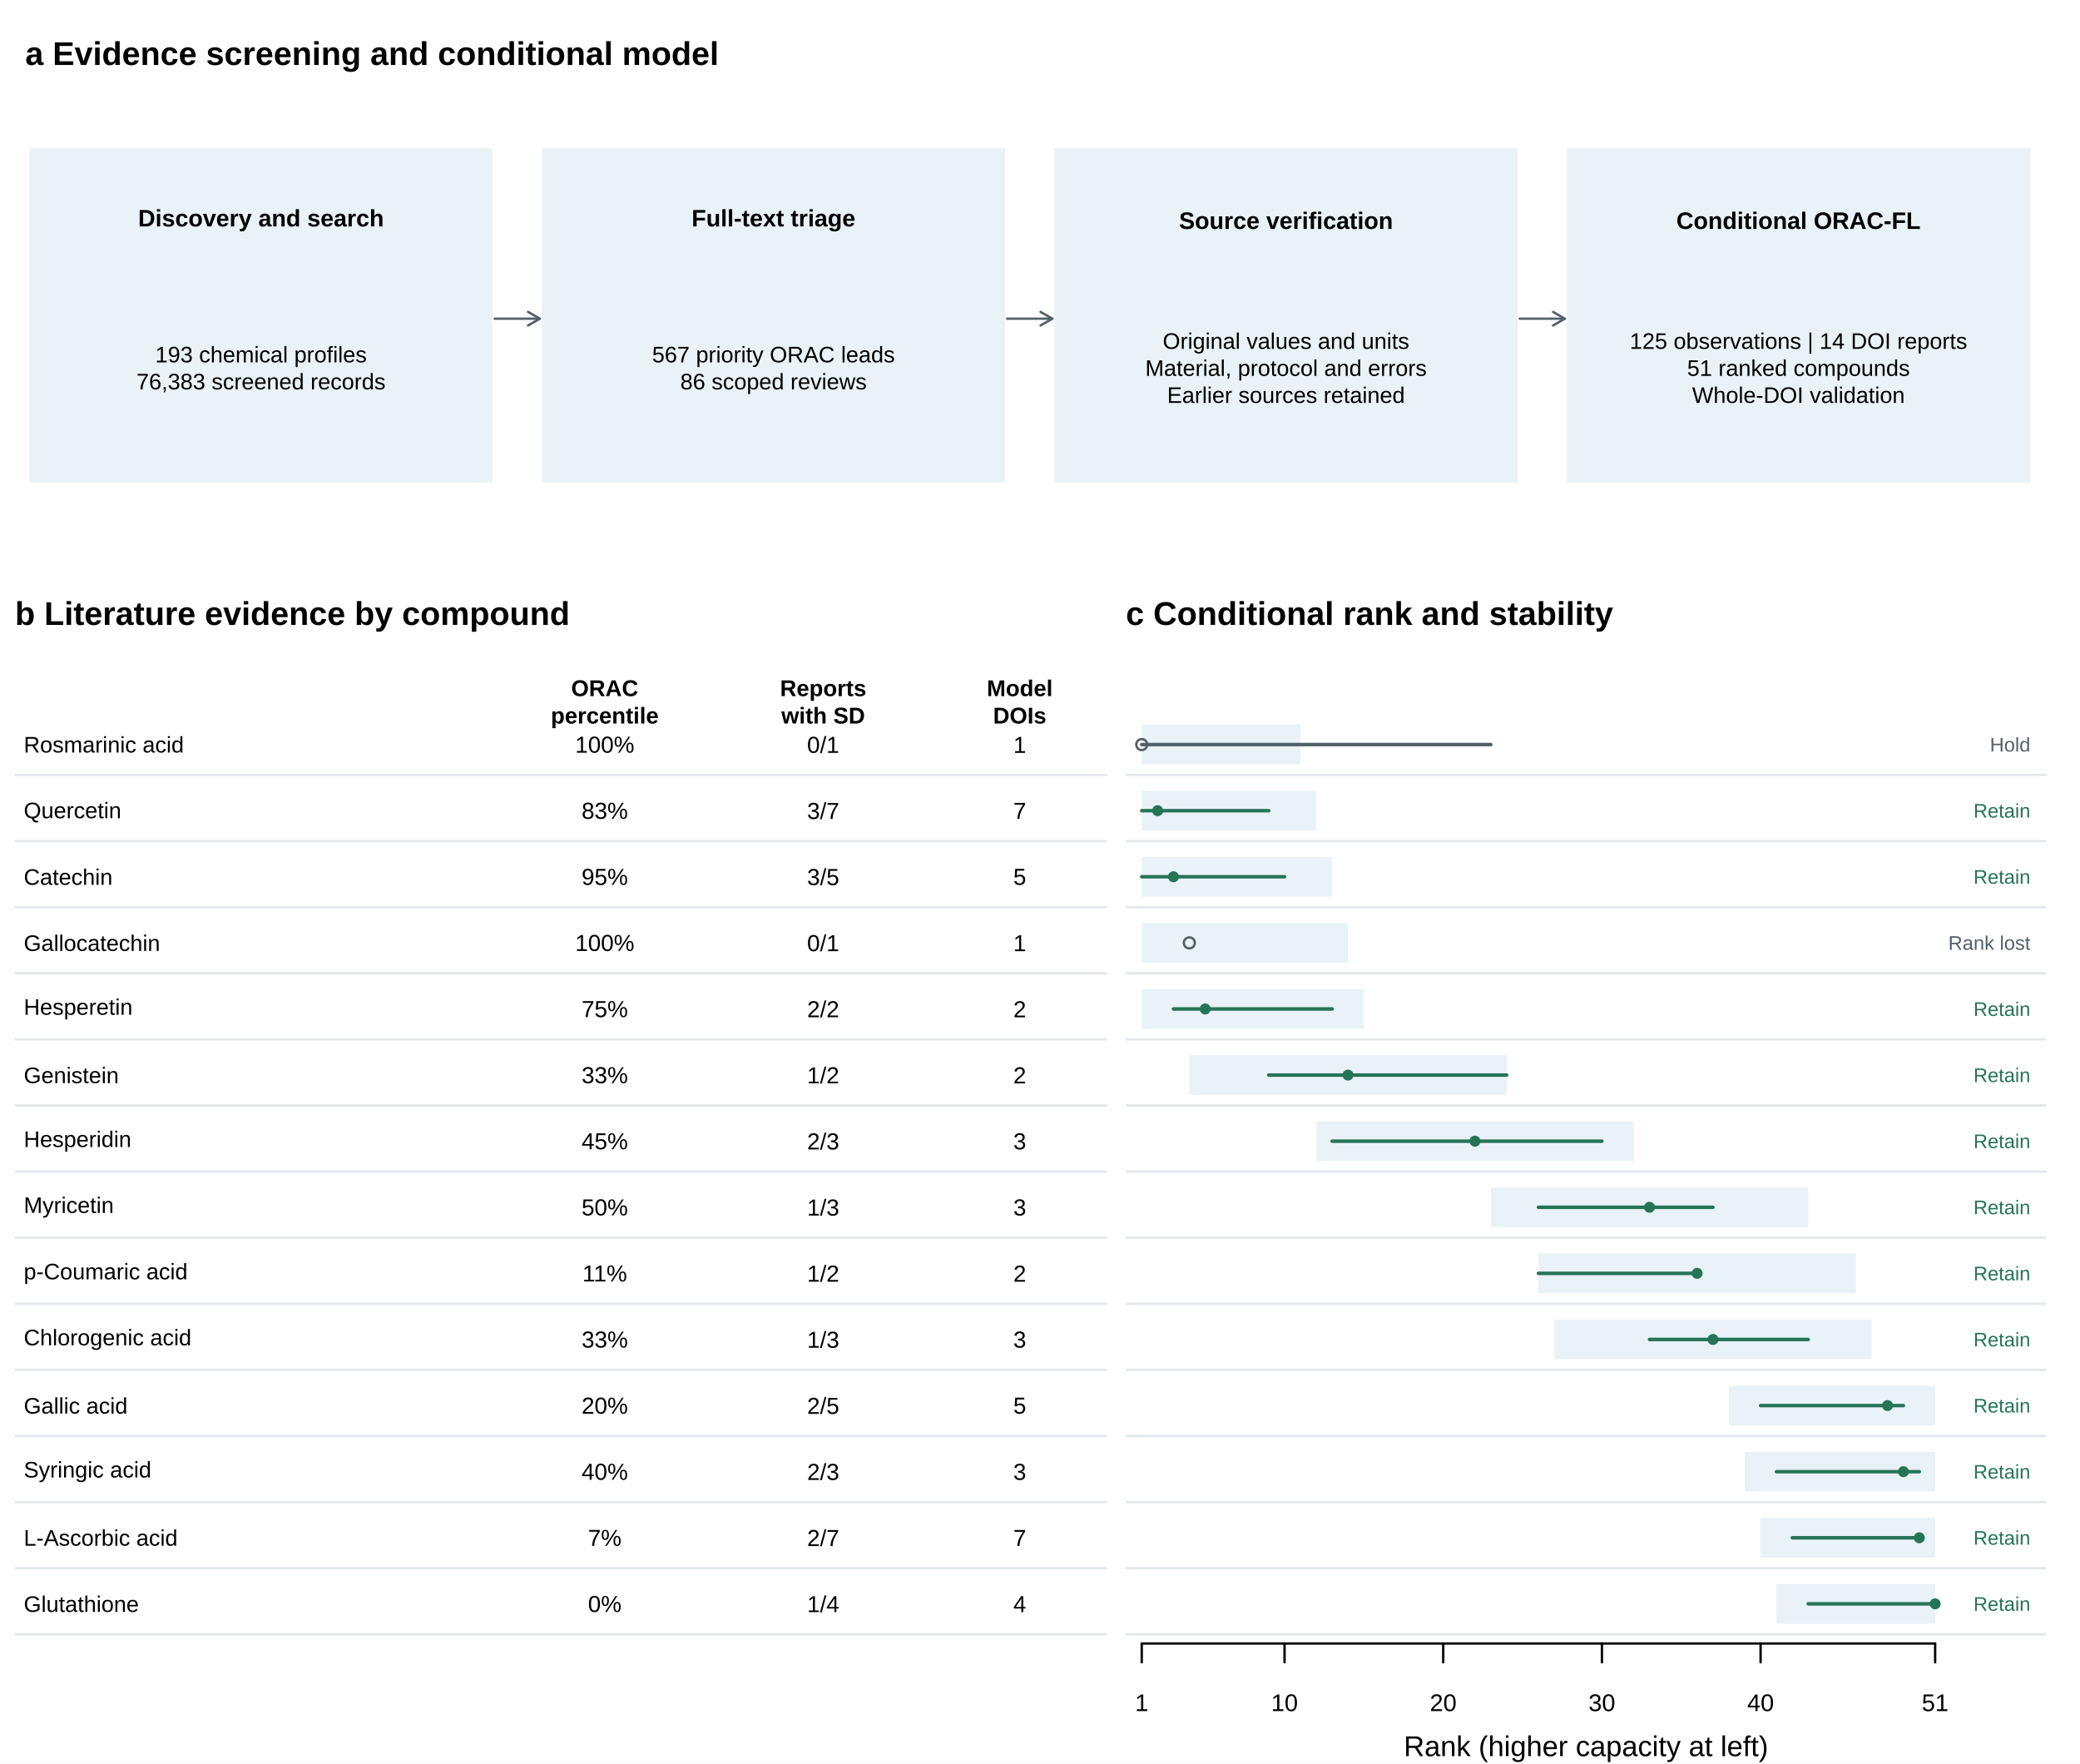
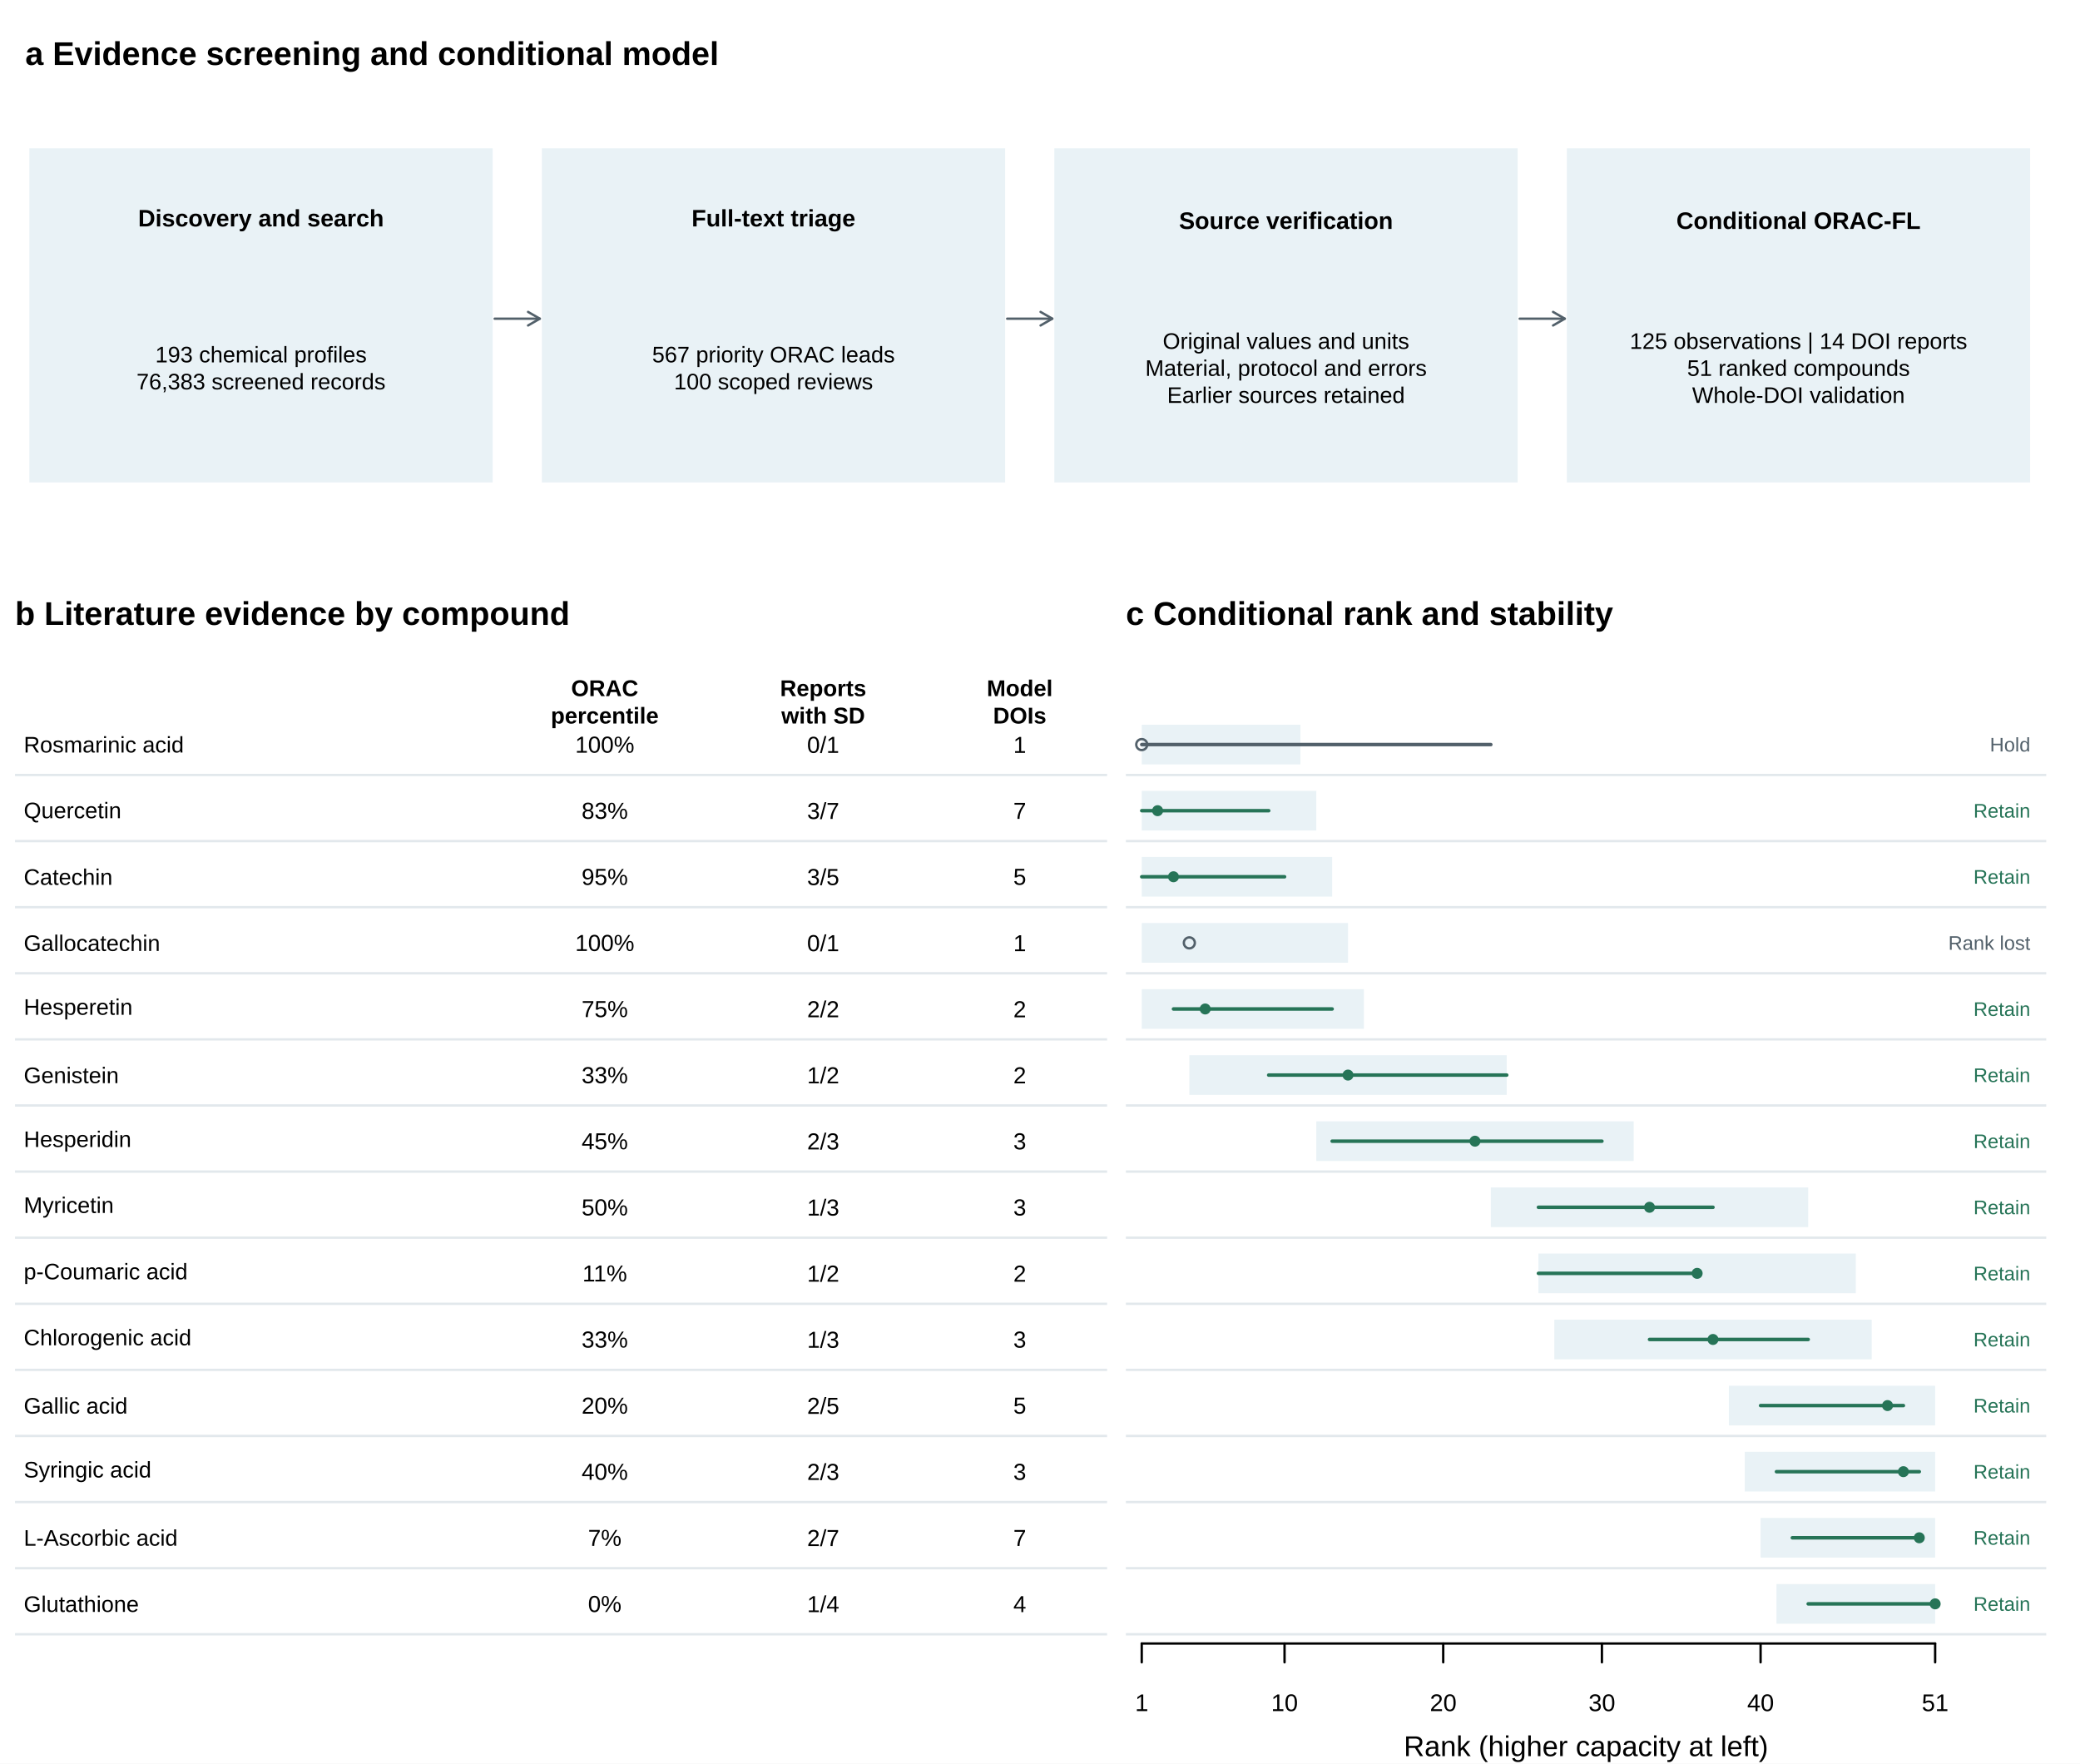
<svg xmlns="http://www.w3.org/2000/svg" width="662.40pt" height="561.60pt" viewBox="0 0 662.40 561.60">
  <g class="svglite">
    <defs>
      <style type="text/css">
    .svglite line, .svglite polyline, .svglite polygon, .svglite path, .svglite rect, .svglite circle {
      fill: none;
      stroke: #000000;
      stroke-linecap: round;
      stroke-linejoin: round;
      stroke-miterlimit: 10.00;
    }
    .svglite text {
      white-space: pre;
    }
    .svglite g.glyphgroup path {
      fill: inherit;
      stroke: none;
    }
  </style>
    </defs>
    <rect width="100%" height="100%" style="stroke: none; fill: #FFFFFF;" />
    <defs>
      <clipPath id="cpMC4wMHw2NjIuNDB8MC4wMHw1NjEuNjA=">
        <rect x="0.00" y="0.00" width="662.40" height="561.60" />
      </clipPath>
    </defs>
    <g clip-path="url(#cpMC4wMHw2NjIuNDB8MC4wMHw1NjEuNjA=)">
</g>
    <defs>
      <clipPath id="cpNC43OHw2NTcuNjJ8Mi4zOXwxNzkuNzE=">
        <rect x="4.78" y="2.39" width="652.84" height="177.32" />
      </clipPath>
    </defs>
    <g clip-path="url(#cpNC43OHw2NTcuNjJ8Mi4zOXwxNzkuNzE=)">
      <text x="8.04" y="20.68" style="font-size: 10.46px; font-weight: bold; font-family: &quot;Arial&quot;;" textLength="226.62px" lengthAdjust="spacingAndGlyphs">a   Evidence screening and conditional model</text>
      <rect x="9.35" y="47.24" width="147.54" height="106.39" style="stroke-width: 0.75; stroke: none; fill: #E9F2F6;" />
      <rect x="172.56" y="47.24" width="147.54" height="106.39" style="stroke-width: 0.75; stroke: none; fill: #E9F2F6;" />
      <rect x="335.77" y="47.24" width="147.54" height="106.39" style="stroke-width: 0.75; stroke: none; fill: #E9F2F6;" />
      <rect x="498.98" y="47.24" width="147.54" height="106.39" style="stroke-width: 0.75; stroke: none; fill: #E9F2F6;" />
      <text x="83.12" y="72.10" text-anchor="middle" style="font-size: 7.57px; font-weight: bold; font-family: &quot;Arial&quot;;" textLength="78.16px" lengthAdjust="spacingAndGlyphs">Discovery and search</text>
      <text x="246.33" y="72.10" text-anchor="middle" style="font-size: 7.57px; font-weight: bold; font-family: &quot;Arial&quot;;" textLength="52.06px" lengthAdjust="spacingAndGlyphs">Full-text triage</text>
      <text x="409.54" y="72.89" text-anchor="middle" style="font-size: 7.57px; font-weight: bold; font-family: &quot;Arial&quot;;" textLength="68.05px" lengthAdjust="spacingAndGlyphs">Source verification</text>
      <text x="572.75" y="72.89" text-anchor="middle" style="font-size: 7.57px; font-weight: bold; font-family: &quot;Arial&quot;;" textLength="77.73px" lengthAdjust="spacingAndGlyphs">Conditional ORAC-FL</text>
      <text x="83.12" y="115.39" text-anchor="middle" style="font-size: 7.17px; font-family: &quot;Arial&quot;;" textLength="67.28px" lengthAdjust="spacingAndGlyphs">193 chemical profiles</text>
      <text x="83.12" y="123.99" text-anchor="middle" style="font-size: 7.17px; font-family: &quot;Arial&quot;;" textLength="79.23px" lengthAdjust="spacingAndGlyphs">76,383 screened records</text>
      <text x="246.33" y="115.39" text-anchor="middle" style="font-size: 7.17px; font-family: &quot;Arial&quot;;" textLength="77.20px" lengthAdjust="spacingAndGlyphs">567 priority ORAC leads</text>
-       <text x="246.33" y="123.99" text-anchor="middle" style="font-size: 7.17px; font-family: &quot;Arial&quot;;" textLength="59.31px" lengthAdjust="spacingAndGlyphs">86 scoped reviews</text>
+       <text x="246.33" y="123.99" text-anchor="middle" style="font-size: 7.17px; font-family: &quot;Arial&quot;;" textLength="63.30px" lengthAdjust="spacingAndGlyphs">100 scoped reviews</text>
      <text x="409.54" y="111.09" text-anchor="middle" style="font-size: 7.17px; font-family: &quot;Arial&quot;;" textLength="78.42px" lengthAdjust="spacingAndGlyphs">Original values and units</text>
      <text x="409.54" y="119.69" text-anchor="middle" style="font-size: 7.17px; font-family: &quot;Arial&quot;;" textLength="89.58px" lengthAdjust="spacingAndGlyphs">Material, protocol and errors</text>
      <text x="409.54" y="128.30" text-anchor="middle" style="font-size: 7.17px; font-family: &quot;Arial&quot;;" textLength="75.64px" lengthAdjust="spacingAndGlyphs">Earlier sources retained</text>
      <text x="572.75" y="111.09" text-anchor="middle" style="font-size: 7.17px; font-family: &quot;Arial&quot;;" textLength="111.30px" lengthAdjust="spacingAndGlyphs">125 observations  |  14 DOI reports</text>
      <text x="572.75" y="119.69" text-anchor="middle" style="font-size: 7.17px; font-family: &quot;Arial&quot;;" textLength="70.88px" lengthAdjust="spacingAndGlyphs">51 ranked compounds</text>
      <text x="572.75" y="128.30" text-anchor="middle" style="font-size: 7.17px; font-family: &quot;Arial&quot;;" textLength="67.66px" lengthAdjust="spacingAndGlyphs">Whole-DOI validation</text>
      <line x1="157.54" y1="101.48" x2="171.91" y2="101.48" style="stroke-width: 0.75; stroke: #52606A;" />
      <polyline points="168.17,103.64 171.91,101.48 168.17,99.32 " style="stroke-width: 0.75; stroke: #52606A;" />
      <line x1="320.75" y1="101.48" x2="335.12" y2="101.48" style="stroke-width: 0.75; stroke: #52606A;" />
      <polyline points="331.38,103.64 335.12,101.48 331.38,99.32 " style="stroke-width: 0.75; stroke: #52606A;" />
      <line x1="483.96" y1="101.48" x2="498.33" y2="101.48" style="stroke-width: 0.75; stroke: #52606A;" />
      <polyline points="494.59,103.64 498.33,101.48 494.59,99.32 " style="stroke-width: 0.75; stroke: #52606A;" />
    </g>
    <defs>
      <clipPath id="cpNC43OHwzNTIuNTd8MjEwLjc5fDUyMy4zNQ==">
        <rect x="4.78" y="210.79" width="347.79" height="312.57" />
      </clipPath>
    </defs>
    <g clip-path="url(#cpNC43OHwzNTIuNTd8MjEwLjc5fDUyMy4zNQ==)">
</g>
    <defs>
      <clipPath id="cpMC4wMHwzNTguNTV8MTc5LjcxfDU2MS42MA==">
        <rect x="0.00" y="179.71" width="358.55" height="381.89" />
      </clipPath>
    </defs>
    <g clip-path="url(#cpMC4wMHwzNTguNTV8MTc5LjcxfDU2MS42MA==)">
      <text x="4.78" y="198.99" style="font-size: 10.46px; font-weight: bold; font-family: &quot;Arial&quot;;" textLength="182.45px" lengthAdjust="spacingAndGlyphs">b   Literature evidence by compound</text>
    </g>
    <g clip-path="url(#cpNC43OHwzNTIuNTd8MjEwLjc5fDUyMy4zNQ==)">
      <text x="192.59" y="221.66" text-anchor="middle" style="font-size: 7.27px; font-weight: bold; font-family: &quot;Arial&quot;;" textLength="21.41px" lengthAdjust="spacingAndGlyphs">ORAC</text>
      <text x="192.59" y="230.38" text-anchor="middle" style="font-size: 7.27px; font-weight: bold; font-family: &quot;Arial&quot;;" textLength="34.34px" lengthAdjust="spacingAndGlyphs">percentile</text>
      <text x="262.15" y="221.66" text-anchor="middle" style="font-size: 7.27px; font-weight: bold; font-family: &quot;Arial&quot;;" textLength="27.47px" lengthAdjust="spacingAndGlyphs">Reports</text>
      <text x="262.15" y="230.38" text-anchor="middle" style="font-size: 7.27px; font-weight: bold; font-family: &quot;Arial&quot;;" textLength="26.64px" lengthAdjust="spacingAndGlyphs">with SD</text>
      <text x="324.75" y="221.66" text-anchor="middle" style="font-size: 7.27px; font-weight: bold; font-family: &quot;Arial&quot;;" textLength="20.98px" lengthAdjust="spacingAndGlyphs">Model</text>
      <text x="324.75" y="230.38" text-anchor="middle" style="font-size: 7.27px; font-weight: bold; font-family: &quot;Arial&quot;;" textLength="16.97px" lengthAdjust="spacingAndGlyphs">DOIs</text>
      <line x1="4.78" y1="246.78" x2="352.57" y2="246.78" style="stroke-width: 0.75; stroke: #E2E8EC;" />
      <line x1="4.78" y1="267.83" x2="352.57" y2="267.83" style="stroke-width: 0.75; stroke: #E2E8EC;" />
      <line x1="4.78" y1="288.88" x2="352.57" y2="288.88" style="stroke-width: 0.75; stroke: #E2E8EC;" />
      <line x1="4.78" y1="309.92" x2="352.57" y2="309.92" style="stroke-width: 0.75; stroke: #E2E8EC;" />
      <line x1="4.78" y1="330.97" x2="352.57" y2="330.97" style="stroke-width: 0.75; stroke: #E2E8EC;" />
      <line x1="4.78" y1="352.02" x2="352.57" y2="352.02" style="stroke-width: 0.75; stroke: #E2E8EC;" />
      <line x1="4.78" y1="373.07" x2="352.57" y2="373.07" style="stroke-width: 0.75; stroke: #E2E8EC;" />
      <line x1="4.78" y1="394.12" x2="352.57" y2="394.12" style="stroke-width: 0.75; stroke: #E2E8EC;" />
      <line x1="4.78" y1="415.17" x2="352.57" y2="415.17" style="stroke-width: 0.75; stroke: #E2E8EC;" />
      <line x1="4.78" y1="436.21" x2="352.57" y2="436.21" style="stroke-width: 0.75; stroke: #E2E8EC;" />
      <line x1="4.78" y1="457.26" x2="352.57" y2="457.26" style="stroke-width: 0.75; stroke: #E2E8EC;" />
      <line x1="4.78" y1="478.31" x2="352.57" y2="478.31" style="stroke-width: 0.75; stroke: #E2E8EC;" />
      <line x1="4.78" y1="499.36" x2="352.57" y2="499.36" style="stroke-width: 0.75; stroke: #E2E8EC;" />
      <line x1="4.78" y1="520.41" x2="352.57" y2="520.41" style="stroke-width: 0.75; stroke: #E2E8EC;" />
      <text x="7.56" y="239.62" style="font-size: 7.17px; font-family: &quot;Arial&quot;;" textLength="50.95px" lengthAdjust="spacingAndGlyphs">Rosmarinic acid</text>
      <text x="7.56" y="260.55" style="font-size: 7.17px; font-family: &quot;Arial&quot;;" textLength="31.05px" lengthAdjust="spacingAndGlyphs">Quercetin</text>
      <text x="7.56" y="281.76" style="font-size: 7.17px; font-family: &quot;Arial&quot;;" textLength="28.27px" lengthAdjust="spacingAndGlyphs">Catechin</text>
      <text x="7.56" y="302.81" style="font-size: 7.17px; font-family: &quot;Arial&quot;;" textLength="43.39px" lengthAdjust="spacingAndGlyphs">Gallocatechin</text>
      <text x="7.56" y="323.14" style="font-size: 7.17px; font-family: &quot;Arial&quot;;" textLength="34.64px" lengthAdjust="spacingAndGlyphs">Hesperetin</text>
      <text x="7.56" y="344.90" style="font-size: 7.17px; font-family: &quot;Arial&quot;;" textLength="30.25px" lengthAdjust="spacingAndGlyphs">Genistein</text>
      <text x="7.56" y="365.24" style="font-size: 7.17px; font-family: &quot;Arial&quot;;" textLength="34.25px" lengthAdjust="spacingAndGlyphs">Hesperidin</text>
      <text x="7.56" y="386.25" style="font-size: 7.17px; font-family: &quot;Arial&quot;;" textLength="28.66px" lengthAdjust="spacingAndGlyphs">Myricetin</text>
      <text x="7.56" y="407.38" style="font-size: 7.17px; font-family: &quot;Arial&quot;;" textLength="52.16px" lengthAdjust="spacingAndGlyphs">p-Coumaric acid</text>
      <text x="7.56" y="428.39" style="font-size: 7.17px; font-family: &quot;Arial&quot;;" textLength="53.36px" lengthAdjust="spacingAndGlyphs">Chlorogenic acid</text>
      <text x="7.56" y="450.14" style="font-size: 7.17px; font-family: &quot;Arial&quot;;" textLength="33.03px" lengthAdjust="spacingAndGlyphs">Gallic acid</text>
      <text x="7.56" y="470.48" style="font-size: 7.17px; font-family: &quot;Arial&quot;;" textLength="40.59px" lengthAdjust="spacingAndGlyphs">Syringic acid</text>
      <text x="7.56" y="492.20" style="font-size: 7.17px; font-family: &quot;Arial&quot;;" textLength="48.95px" lengthAdjust="spacingAndGlyphs">L-Ascorbic acid</text>
      <text x="7.56" y="513.29" style="font-size: 7.17px; font-family: &quot;Arial&quot;;" textLength="36.62px" lengthAdjust="spacingAndGlyphs">Glutathione</text>
      <text x="192.59" y="239.68" text-anchor="middle" style="font-size: 7.37px; font-family: &quot;Arial&quot;;" textLength="18.83px" lengthAdjust="spacingAndGlyphs">100%</text>
      <text x="192.59" y="260.73" text-anchor="middle" style="font-size: 7.37px; font-family: &quot;Arial&quot;;" textLength="14.73px" lengthAdjust="spacingAndGlyphs">83%</text>
      <text x="192.59" y="281.78" text-anchor="middle" style="font-size: 7.37px; font-family: &quot;Arial&quot;;" textLength="14.73px" lengthAdjust="spacingAndGlyphs">95%</text>
      <text x="192.59" y="302.82" text-anchor="middle" style="font-size: 7.37px; font-family: &quot;Arial&quot;;" textLength="18.83px" lengthAdjust="spacingAndGlyphs">100%</text>
      <text x="192.59" y="323.87" text-anchor="middle" style="font-size: 7.37px; font-family: &quot;Arial&quot;;" textLength="14.73px" lengthAdjust="spacingAndGlyphs">75%</text>
      <text x="192.59" y="344.92" text-anchor="middle" style="font-size: 7.37px; font-family: &quot;Arial&quot;;" textLength="14.73px" lengthAdjust="spacingAndGlyphs">33%</text>
      <text x="192.59" y="365.97" text-anchor="middle" style="font-size: 7.37px; font-family: &quot;Arial&quot;;" textLength="14.73px" lengthAdjust="spacingAndGlyphs">45%</text>
      <text x="192.59" y="387.02" text-anchor="middle" style="font-size: 7.37px; font-family: &quot;Arial&quot;;" textLength="14.73px" lengthAdjust="spacingAndGlyphs">50%</text>
      <text x="192.59" y="408.06" text-anchor="middle" style="font-size: 7.37px; font-family: &quot;Arial&quot;;" textLength="14.19px" lengthAdjust="spacingAndGlyphs">11%</text>
      <text x="192.59" y="429.11" text-anchor="middle" style="font-size: 7.37px; font-family: &quot;Arial&quot;;" textLength="14.73px" lengthAdjust="spacingAndGlyphs">33%</text>
      <text x="192.59" y="450.16" text-anchor="middle" style="font-size: 7.37px; font-family: &quot;Arial&quot;;" textLength="14.73px" lengthAdjust="spacingAndGlyphs">20%</text>
      <text x="192.59" y="471.21" text-anchor="middle" style="font-size: 7.37px; font-family: &quot;Arial&quot;;" textLength="14.73px" lengthAdjust="spacingAndGlyphs">40%</text>
      <text x="192.59" y="492.26" text-anchor="middle" style="font-size: 7.37px; font-family: &quot;Arial&quot;;" textLength="10.64px" lengthAdjust="spacingAndGlyphs">7%</text>
      <text x="192.59" y="513.31" text-anchor="middle" style="font-size: 7.37px; font-family: &quot;Arial&quot;;" textLength="10.64px" lengthAdjust="spacingAndGlyphs">0%</text>
      <text x="262.15" y="239.73" text-anchor="middle" style="font-size: 7.37px; font-family: &quot;Arial&quot;;" textLength="10.23px" lengthAdjust="spacingAndGlyphs">0/1</text>
      <text x="262.15" y="260.78" text-anchor="middle" style="font-size: 7.37px; font-family: &quot;Arial&quot;;" textLength="10.23px" lengthAdjust="spacingAndGlyphs">3/7</text>
      <text x="262.15" y="281.83" text-anchor="middle" style="font-size: 7.37px; font-family: &quot;Arial&quot;;" textLength="10.23px" lengthAdjust="spacingAndGlyphs">3/5</text>
      <text x="262.15" y="302.88" text-anchor="middle" style="font-size: 7.37px; font-family: &quot;Arial&quot;;" textLength="10.23px" lengthAdjust="spacingAndGlyphs">0/1</text>
      <text x="262.15" y="323.93" text-anchor="middle" style="font-size: 7.37px; font-family: &quot;Arial&quot;;" textLength="10.23px" lengthAdjust="spacingAndGlyphs">2/2</text>
      <text x="262.15" y="344.97" text-anchor="middle" style="font-size: 7.37px; font-family: &quot;Arial&quot;;" textLength="10.23px" lengthAdjust="spacingAndGlyphs">1/2</text>
      <text x="262.15" y="366.02" text-anchor="middle" style="font-size: 7.37px; font-family: &quot;Arial&quot;;" textLength="10.23px" lengthAdjust="spacingAndGlyphs">2/3</text>
      <text x="262.15" y="387.07" text-anchor="middle" style="font-size: 7.37px; font-family: &quot;Arial&quot;;" textLength="10.23px" lengthAdjust="spacingAndGlyphs">1/3</text>
      <text x="262.15" y="408.12" text-anchor="middle" style="font-size: 7.37px; font-family: &quot;Arial&quot;;" textLength="10.23px" lengthAdjust="spacingAndGlyphs">1/2</text>
      <text x="262.15" y="429.17" text-anchor="middle" style="font-size: 7.37px; font-family: &quot;Arial&quot;;" textLength="10.23px" lengthAdjust="spacingAndGlyphs">1/3</text>
      <text x="262.15" y="450.22" text-anchor="middle" style="font-size: 7.37px; font-family: &quot;Arial&quot;;" textLength="10.23px" lengthAdjust="spacingAndGlyphs">2/5</text>
      <text x="262.15" y="471.26" text-anchor="middle" style="font-size: 7.37px; font-family: &quot;Arial&quot;;" textLength="10.23px" lengthAdjust="spacingAndGlyphs">2/3</text>
      <text x="262.15" y="492.31" text-anchor="middle" style="font-size: 7.37px; font-family: &quot;Arial&quot;;" textLength="10.23px" lengthAdjust="spacingAndGlyphs">2/7</text>
      <text x="262.15" y="513.36" text-anchor="middle" style="font-size: 7.37px; font-family: &quot;Arial&quot;;" textLength="10.23px" lengthAdjust="spacingAndGlyphs">1/4</text>
      <text x="324.75" y="239.74" text-anchor="middle" style="font-size: 7.37px; font-family: &quot;Arial&quot;;" textLength="4.09px" lengthAdjust="spacingAndGlyphs">1</text>
      <text x="324.75" y="260.75" text-anchor="middle" style="font-size: 7.37px; font-family: &quot;Arial&quot;;" textLength="4.09px" lengthAdjust="spacingAndGlyphs">7</text>
      <text x="324.75" y="281.75" text-anchor="middle" style="font-size: 7.37px; font-family: &quot;Arial&quot;;" textLength="4.09px" lengthAdjust="spacingAndGlyphs">5</text>
      <text x="324.75" y="302.89" text-anchor="middle" style="font-size: 7.37px; font-family: &quot;Arial&quot;;" textLength="4.09px" lengthAdjust="spacingAndGlyphs">1</text>
      <text x="324.75" y="323.94" text-anchor="middle" style="font-size: 7.37px; font-family: &quot;Arial&quot;;" textLength="4.09px" lengthAdjust="spacingAndGlyphs">2</text>
      <text x="324.75" y="344.98" text-anchor="middle" style="font-size: 7.37px; font-family: &quot;Arial&quot;;" textLength="4.09px" lengthAdjust="spacingAndGlyphs">2</text>
      <text x="324.75" y="365.99" text-anchor="middle" style="font-size: 7.37px; font-family: &quot;Arial&quot;;" textLength="4.09px" lengthAdjust="spacingAndGlyphs">3</text>
      <text x="324.75" y="387.04" text-anchor="middle" style="font-size: 7.37px; font-family: &quot;Arial&quot;;" textLength="4.09px" lengthAdjust="spacingAndGlyphs">3</text>
      <text x="324.75" y="408.13" text-anchor="middle" style="font-size: 7.37px; font-family: &quot;Arial&quot;;" textLength="4.09px" lengthAdjust="spacingAndGlyphs">2</text>
      <text x="324.75" y="429.13" text-anchor="middle" style="font-size: 7.37px; font-family: &quot;Arial&quot;;" textLength="4.09px" lengthAdjust="spacingAndGlyphs">3</text>
      <text x="324.75" y="450.14" text-anchor="middle" style="font-size: 7.37px; font-family: &quot;Arial&quot;;" textLength="4.09px" lengthAdjust="spacingAndGlyphs">5</text>
      <text x="324.75" y="471.23" text-anchor="middle" style="font-size: 7.37px; font-family: &quot;Arial&quot;;" textLength="4.09px" lengthAdjust="spacingAndGlyphs">3</text>
      <text x="324.75" y="492.28" text-anchor="middle" style="font-size: 7.37px; font-family: &quot;Arial&quot;;" textLength="4.09px" lengthAdjust="spacingAndGlyphs">7</text>
      <text x="324.75" y="513.36" text-anchor="middle" style="font-size: 7.37px; font-family: &quot;Arial&quot;;" textLength="4.09px" lengthAdjust="spacingAndGlyphs">4</text>
    </g>
    <defs>
      <clipPath id="cpMzU4LjU1fDY1MS42NHwyMTAuNzl8NTIzLjM1">
        <rect x="358.55" y="210.79" width="293.10" height="312.57" />
      </clipPath>
    </defs>
    <g clip-path="url(#cpMzU4LjU1fDY1MS42NHwyMTAuNzl8NTIzLjM1)">
</g>
    <defs>
      <clipPath id="cpMzU4LjU1fDY2Mi40MHwxNzkuNzF8NTYxLjYw">
        <rect x="358.55" y="179.71" width="303.85" height="381.89" />
      </clipPath>
    </defs>
    <g clip-path="url(#cpMzU4LjU1fDY2Mi40MHwxNzkuNzF8NTYxLjYw)">
      <text x="358.55" y="198.99" style="font-size: 10.46px; font-weight: bold; font-family: &quot;Arial&quot;;" textLength="160.95px" lengthAdjust="spacingAndGlyphs">c   Conditional rank and stability</text>
    </g>
    <g clip-path="url(#cpMC4wMHw2NjIuNDB8MC4wMHw1NjEuNjA=)">
      <line x1="363.60" y1="523.35" x2="616.27" y2="523.35" style="stroke-width: 0.75;" />
      <line x1="363.60" y1="523.35" x2="363.60" y2="529.33" style="stroke-width: 0.75;" />
      <line x1="409.08" y1="523.35" x2="409.08" y2="529.33" style="stroke-width: 0.75;" />
      <line x1="459.61" y1="523.35" x2="459.61" y2="529.33" style="stroke-width: 0.75;" />
      <line x1="510.15" y1="523.35" x2="510.15" y2="529.33" style="stroke-width: 0.75;" />
      <line x1="560.68" y1="523.35" x2="560.68" y2="529.33" style="stroke-width: 0.75;" />
      <line x1="616.27" y1="523.35" x2="616.27" y2="529.33" style="stroke-width: 0.75;" />
      <text x="363.60" y="544.87" text-anchor="middle" style="font-size: 7.67px; font-family: &quot;Arial&quot;;" textLength="4.27px" lengthAdjust="spacingAndGlyphs">1</text>
      <text x="409.08" y="544.87" text-anchor="middle" style="font-size: 7.67px; font-family: &quot;Arial&quot;;" textLength="8.53px" lengthAdjust="spacingAndGlyphs">10</text>
      <text x="459.61" y="544.87" text-anchor="middle" style="font-size: 7.67px; font-family: &quot;Arial&quot;;" textLength="8.53px" lengthAdjust="spacingAndGlyphs">20</text>
      <text x="510.15" y="544.87" text-anchor="middle" style="font-size: 7.67px; font-family: &quot;Arial&quot;;" textLength="8.53px" lengthAdjust="spacingAndGlyphs">30</text>
      <text x="560.68" y="544.87" text-anchor="middle" style="font-size: 7.67px; font-family: &quot;Arial&quot;;" textLength="8.53px" lengthAdjust="spacingAndGlyphs">40</text>
      <text x="616.27" y="544.87" text-anchor="middle" style="font-size: 7.67px; font-family: &quot;Arial&quot;;" textLength="8.53px" lengthAdjust="spacingAndGlyphs">51</text>
      <text x="505.09" y="559.21" text-anchor="middle" style="font-size: 9.12px; font-family: &quot;Arial&quot;;" textLength="115.95px" lengthAdjust="spacingAndGlyphs">Rank (higher capacity at left)</text>
    </g>
    <g clip-path="url(#cpMzU4LjU1fDY1MS42NHwyMTAuNzl8NTIzLjM1)">
      <line x1="358.55" y1="246.78" x2="651.64" y2="246.78" style="stroke-width: 0.75; stroke: #E2E8EC;" />
      <line x1="358.55" y1="267.83" x2="651.64" y2="267.83" style="stroke-width: 0.75; stroke: #E2E8EC;" />
      <line x1="358.55" y1="288.88" x2="651.64" y2="288.88" style="stroke-width: 0.75; stroke: #E2E8EC;" />
      <line x1="358.55" y1="309.92" x2="651.64" y2="309.92" style="stroke-width: 0.75; stroke: #E2E8EC;" />
      <line x1="358.55" y1="330.97" x2="651.64" y2="330.97" style="stroke-width: 0.75; stroke: #E2E8EC;" />
      <line x1="358.55" y1="352.02" x2="651.64" y2="352.02" style="stroke-width: 0.75; stroke: #E2E8EC;" />
      <line x1="358.55" y1="373.07" x2="651.64" y2="373.07" style="stroke-width: 0.75; stroke: #E2E8EC;" />
      <line x1="358.55" y1="394.12" x2="651.64" y2="394.12" style="stroke-width: 0.75; stroke: #E2E8EC;" />
      <line x1="358.55" y1="415.17" x2="651.64" y2="415.17" style="stroke-width: 0.75; stroke: #E2E8EC;" />
      <line x1="358.55" y1="436.21" x2="651.64" y2="436.21" style="stroke-width: 0.75; stroke: #E2E8EC;" />
      <line x1="358.55" y1="457.26" x2="651.64" y2="457.26" style="stroke-width: 0.75; stroke: #E2E8EC;" />
      <line x1="358.55" y1="478.31" x2="651.64" y2="478.31" style="stroke-width: 0.75; stroke: #E2E8EC;" />
      <line x1="358.55" y1="499.36" x2="651.64" y2="499.36" style="stroke-width: 0.75; stroke: #E2E8EC;" />
      <line x1="358.55" y1="520.41" x2="651.64" y2="520.41" style="stroke-width: 0.75; stroke: #E2E8EC;" />
      <rect x="363.60" y="230.78" width="50.53" height="12.63" style="stroke-width: 0.75; stroke: none; fill: #E9F2F6;" />
      <rect x="363.60" y="251.83" width="55.59" height="12.63" style="stroke-width: 0.75; stroke: none; fill: #E9F2F6;" />
      <rect x="363.60" y="272.88" width="60.64" height="12.63" style="stroke-width: 0.75; stroke: none; fill: #E9F2F6;" />
      <rect x="363.60" y="293.93" width="65.69" height="12.63" style="stroke-width: 0.75; stroke: none; fill: #E9F2F6;" />
      <rect x="363.60" y="314.98" width="70.75" height="12.63" style="stroke-width: 0.75; stroke: none; fill: #E9F2F6;" />
      <rect x="378.76" y="336.02" width="101.07" height="12.63" style="stroke-width: 0.75; stroke: none; fill: #E9F2F6;" />
      <rect x="419.19" y="357.07" width="101.07" height="12.63" style="stroke-width: 0.75; stroke: none; fill: #E9F2F6;" />
      <rect x="474.77" y="378.12" width="101.07" height="12.63" style="stroke-width: 0.75; stroke: none; fill: #E9F2F6;" />
      <rect x="489.93" y="399.17" width="101.07" height="12.63" style="stroke-width: 0.75; stroke: none; fill: #E9F2F6;" />
      <rect x="494.99" y="420.22" width="101.07" height="12.63" style="stroke-width: 0.75; stroke: none; fill: #E9F2F6;" />
      <rect x="550.58" y="441.27" width="65.69" height="12.63" style="stroke-width: 0.75; stroke: none; fill: #E9F2F6;" />
      <rect x="555.63" y="462.31" width="60.64" height="12.63" style="stroke-width: 0.75; stroke: none; fill: #E9F2F6;" />
      <rect x="560.68" y="483.36" width="55.59" height="12.63" style="stroke-width: 0.75; stroke: none; fill: #E9F2F6;" />
      <rect x="565.74" y="504.41" width="50.53" height="12.63" style="stroke-width: 0.75; stroke: none; fill: #E9F2F6;" />
      <line x1="363.60" y1="237.10" x2="474.77" y2="237.10" style="stroke-width: 1.12; stroke: #52606A;" />
      <line x1="363.60" y1="258.15" x2="404.03" y2="258.15" style="stroke-width: 1.12; stroke: #267457;" />
      <line x1="363.60" y1="279.19" x2="409.08" y2="279.19" style="stroke-width: 1.12; stroke: #267457;" />
      <line x1="373.71" y1="321.29" x2="424.24" y2="321.29" style="stroke-width: 1.12; stroke: #267457;" />
      <line x1="404.03" y1="342.34" x2="479.83" y2="342.34" style="stroke-width: 1.12; stroke: #267457;" />
      <line x1="424.24" y1="363.39" x2="510.15" y2="363.39" style="stroke-width: 1.12; stroke: #267457;" />
      <line x1="489.93" y1="384.44" x2="545.52" y2="384.44" style="stroke-width: 1.12; stroke: #267457;" />
      <line x1="489.93" y1="405.48" x2="540.47" y2="405.48" style="stroke-width: 1.12; stroke: #267457;" />
      <line x1="525.31" y1="426.53" x2="575.84" y2="426.53" style="stroke-width: 1.12; stroke: #267457;" />
      <line x1="560.68" y1="447.58" x2="606.16" y2="447.58" style="stroke-width: 1.12; stroke: #267457;" />
      <line x1="565.74" y1="468.63" x2="611.22" y2="468.63" style="stroke-width: 1.12; stroke: #267457;" />
      <line x1="570.79" y1="489.68" x2="611.22" y2="489.68" style="stroke-width: 1.12; stroke: #267457;" />
      <line x1="575.84" y1="510.72" x2="616.27" y2="510.72" style="stroke-width: 1.12; stroke: #267457;" />
      <circle cx="363.60" cy="237.10" r="1.75" style="stroke-width: 0.75; stroke: #52606A;" />
      <circle cx="368.65" cy="258.15" r="1.75" style="stroke-width: 0.75; stroke: none; fill: #267457;" />
      <circle cx="373.71" cy="279.19" r="1.75" style="stroke-width: 0.75; stroke: none; fill: #267457;" />
      <circle cx="378.76" cy="300.24" r="1.75" style="stroke-width: 0.75; stroke: #52606A;" />
      <circle cx="383.81" cy="321.29" r="1.75" style="stroke-width: 0.75; stroke: none; fill: #267457;" />
      <circle cx="429.29" cy="342.34" r="1.75" style="stroke-width: 0.75; stroke: none; fill: #267457;" />
      <circle cx="469.72" cy="363.39" r="1.75" style="stroke-width: 0.75; stroke: none; fill: #267457;" />
      <circle cx="525.31" cy="384.44" r="1.75" style="stroke-width: 0.75; stroke: none; fill: #267457;" />
      <circle cx="540.47" cy="405.48" r="1.75" style="stroke-width: 0.75; stroke: none; fill: #267457;" />
      <circle cx="545.52" cy="426.53" r="1.75" style="stroke-width: 0.75; stroke: none; fill: #267457;" />
      <circle cx="601.11" cy="447.58" r="1.75" style="stroke-width: 0.75; stroke: none; fill: #267457;" />
      <circle cx="606.16" cy="468.63" r="1.75" style="stroke-width: 0.75; stroke: none; fill: #267457;" />
      <circle cx="611.22" cy="489.68" r="1.75" style="stroke-width: 0.75; stroke: none; fill: #267457;" />
      <circle cx="616.27" cy="510.72" r="1.75" style="stroke-width: 0.75; stroke: none; fill: #267457;" />
      <text x="646.59" y="239.30" text-anchor="end" style="font-size: 6.27px;fill: #52606A; font-family: &quot;Arial&quot;;" textLength="12.89px" lengthAdjust="spacingAndGlyphs">Hold</text>
      <text x="646.59" y="260.35" text-anchor="end" style="font-size: 6.27px;fill: #267457; font-family: &quot;Arial&quot;;" textLength="18.11px" lengthAdjust="spacingAndGlyphs">Retain</text>
      <text x="646.59" y="281.40" text-anchor="end" style="font-size: 6.27px;fill: #267457; font-family: &quot;Arial&quot;;" textLength="18.11px" lengthAdjust="spacingAndGlyphs">Retain</text>
      <text x="646.59" y="302.45" text-anchor="end" style="font-size: 6.27px;fill: #52606A; font-family: &quot;Arial&quot;;" textLength="26.12px" lengthAdjust="spacingAndGlyphs">Rank lost</text>
      <text x="646.59" y="323.50" text-anchor="end" style="font-size: 6.27px;fill: #267457; font-family: &quot;Arial&quot;;" textLength="18.11px" lengthAdjust="spacingAndGlyphs">Retain</text>
      <text x="646.59" y="344.55" text-anchor="end" style="font-size: 6.27px;fill: #267457; font-family: &quot;Arial&quot;;" textLength="18.11px" lengthAdjust="spacingAndGlyphs">Retain</text>
      <text x="646.59" y="365.59" text-anchor="end" style="font-size: 6.27px;fill: #267457; font-family: &quot;Arial&quot;;" textLength="18.11px" lengthAdjust="spacingAndGlyphs">Retain</text>
      <text x="646.59" y="386.64" text-anchor="end" style="font-size: 6.27px;fill: #267457; font-family: &quot;Arial&quot;;" textLength="18.11px" lengthAdjust="spacingAndGlyphs">Retain</text>
      <text x="646.59" y="407.69" text-anchor="end" style="font-size: 6.27px;fill: #267457; font-family: &quot;Arial&quot;;" textLength="18.11px" lengthAdjust="spacingAndGlyphs">Retain</text>
      <text x="646.59" y="428.74" text-anchor="end" style="font-size: 6.27px;fill: #267457; font-family: &quot;Arial&quot;;" textLength="18.11px" lengthAdjust="spacingAndGlyphs">Retain</text>
      <text x="646.59" y="449.79" text-anchor="end" style="font-size: 6.27px;fill: #267457; font-family: &quot;Arial&quot;;" textLength="18.11px" lengthAdjust="spacingAndGlyphs">Retain</text>
      <text x="646.59" y="470.83" text-anchor="end" style="font-size: 6.27px;fill: #267457; font-family: &quot;Arial&quot;;" textLength="18.11px" lengthAdjust="spacingAndGlyphs">Retain</text>
      <text x="646.59" y="491.88" text-anchor="end" style="font-size: 6.27px;fill: #267457; font-family: &quot;Arial&quot;;" textLength="18.11px" lengthAdjust="spacingAndGlyphs">Retain</text>
      <text x="646.59" y="512.93" text-anchor="end" style="font-size: 6.27px;fill: #267457; font-family: &quot;Arial&quot;;" textLength="18.11px" lengthAdjust="spacingAndGlyphs">Retain</text>
    </g>
  </g>
</svg>
